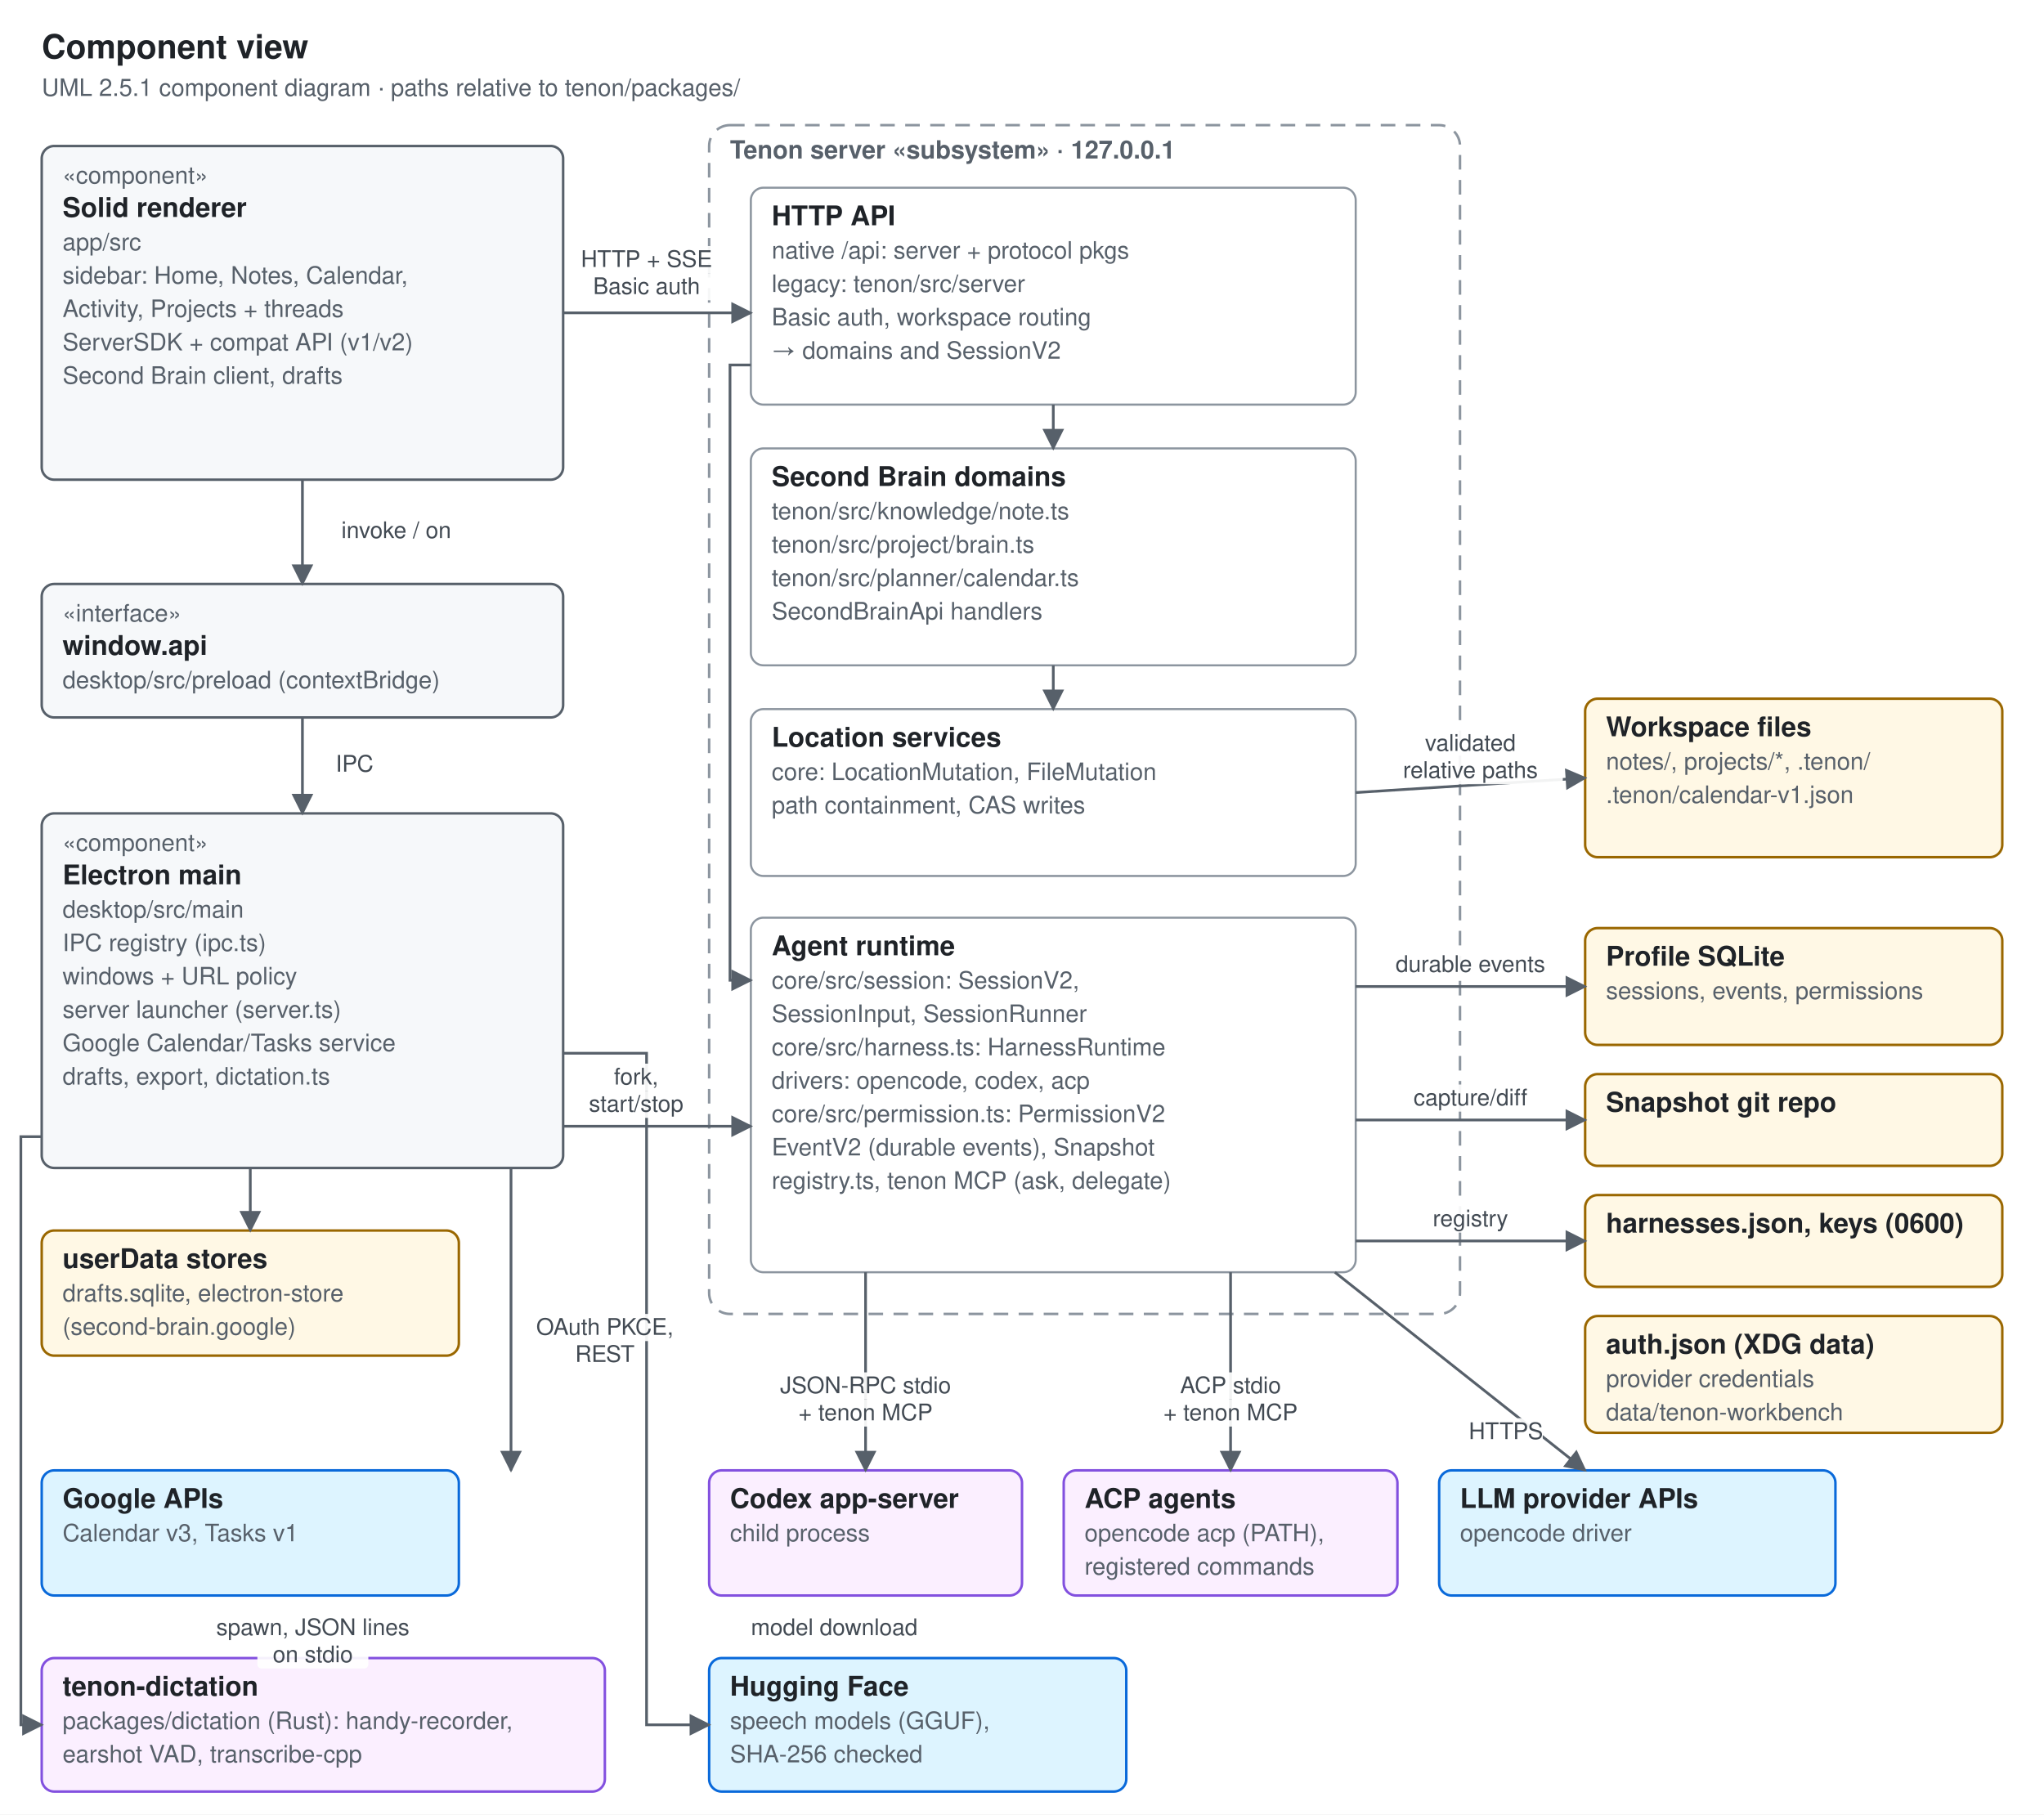
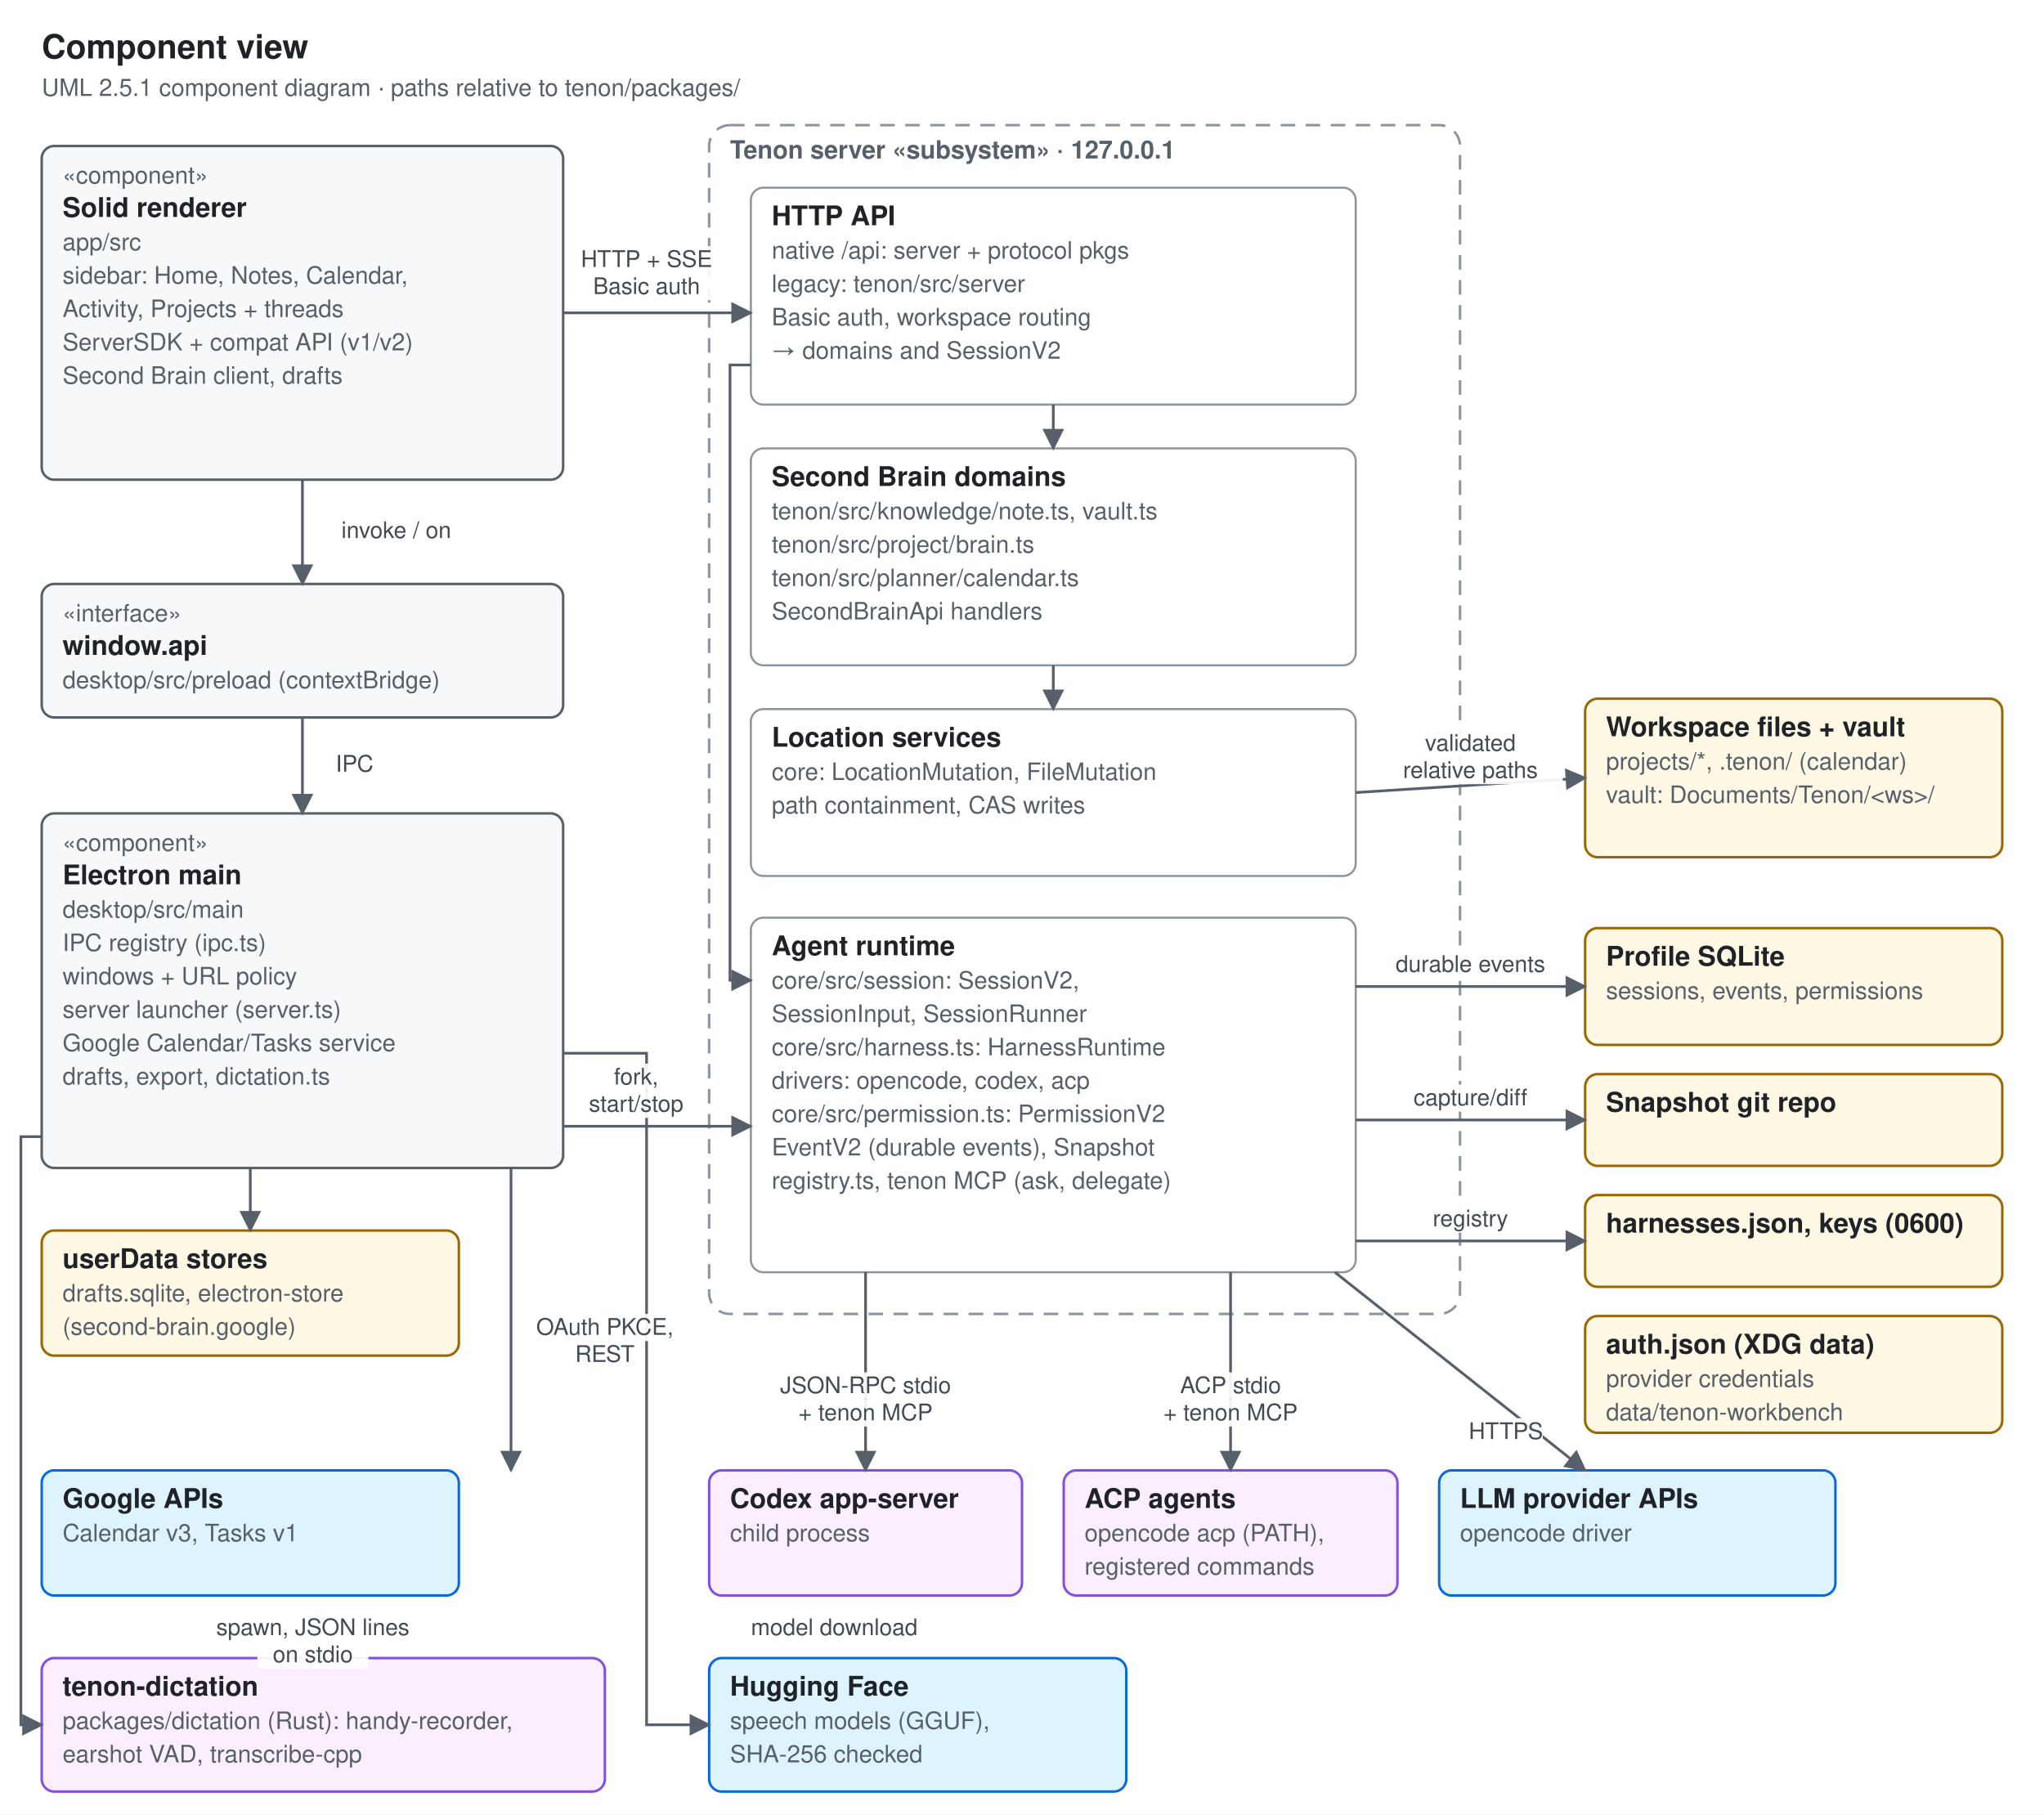
<svg xmlns="http://www.w3.org/2000/svg" viewBox="0 0 980 870" width="980" height="870" role="img" aria-labelledby="title desc">
  <style>
  .bg{fill:#ffffff}
  text{font-family:ui-sans-serif,system-ui,-apple-system,"Segoe UI",Helvetica,Arial,sans-serif;font-size:13px;fill:#1f2328}
  .t{font-weight:600}
  .s{font-size:11.5px;fill:#57606a}
  .h{font-size:16px;font-weight:600}
  .lbl{font-size:11px;fill:#424a53}
  .lblbg{fill:#ffffff;opacity:.92}
  .box{fill:#f6f8fa;stroke:#57606a;stroke-width:1.2}
  .sub{fill:#ffffff;stroke:#8c959f;stroke-width:1}
  .store{fill:#fff8e5;stroke:#9a6700;stroke-width:1.2}
  .ext{fill:#ddf4ff;stroke:#0969da;stroke-width:1.2}
  .proc{fill:#fbefff;stroke:#8250df;stroke-width:1.2}
  .zone{fill:none;stroke:#8c959f;stroke-width:1.2;stroke-dasharray:7 5}
  .zonet{font-size:12px;font-weight:600;fill:#57606a}
  .gapz{fill:#fff1f0;stroke:#cf222e;stroke-width:1.2}
  .e{fill:none;stroke:#57606a;stroke-width:1.3}
  .d{stroke-dasharray:5 4}
  .r{stroke:#cf222e}
  .sens{stroke:#bc4c00;stroke-width:2}
  .ah{fill:#57606a}
  .ahr{fill:#cf222e}
  .ahs{fill:#bc4c00}
  .life{stroke:#8c959f;stroke-width:1;stroke-dasharray:4 4}
  .act{fill:#eaeef2;stroke:#57606a;stroke-width:1}
  .frag{fill:none;stroke:#8c959f;stroke-width:1}
  .fragt{fill:#eaeef2;stroke:#8c959f;stroke-width:1}
  .dot{fill:#1f2328}
  .ring{fill:none;stroke:#1f2328;stroke-width:1.5}
  .dia{fill:#ffffff;stroke:#57606a;stroke-width:1.2}
  .bar{fill:#1f2328}
  @media (prefers-color-scheme: dark){
    .bg{fill:#0d1117}
    text{fill:#e6edf3}
    .s{fill:#9198a1} .lbl{fill:#c9d1d9} .lblbg{fill:#0d1117}
    .box{fill:#161b22;stroke:#8b949e} .sub{fill:#0d1117;stroke:#6e7681}
    .store{fill:#2b2111;stroke:#d29922} .ext{fill:#0c2d4a;stroke:#4493f8}
    .proc{fill:#271a3d;stroke:#ab7df8}
    .zone{stroke:#6e7681} .zonet{fill:#9198a1}
    .gapz{fill:#3a1517;stroke:#f85149}
    .e{stroke:#9198a1} .r{stroke:#f85149} .sens{stroke:#f0883e}
    .ah{fill:#9198a1} .ahr{fill:#f85149} .ahs{fill:#f0883e}
    .life{stroke:#6e7681} .act{fill:#21262d;stroke:#8b949e}
    .frag{stroke:#6e7681} .fragt{fill:#21262d;stroke:#6e7681}
    .dot{fill:#e6edf3} .ring{stroke:#e6edf3} .dia{fill:#0d1117;stroke:#8b949e} .bar{fill:#e6edf3}
  }
</style>
  <defs>
    <marker id="a" viewBox="0 0 10 10" refX="9" refY="5" markerWidth="8" markerHeight="8" orient="auto-start-reverse">
      <path class="ah" d="M0,0 L10,5 L0,10 z" />
    </marker>
    <marker id="ar" viewBox="0 0 10 10" refX="9" refY="5" markerWidth="8" markerHeight="8" orient="auto-start-reverse">
      <path class="ahr" d="M0,0 L10,5 L0,10 z" />
    </marker>
    <marker id="as" viewBox="0 0 10 10" refX="9" refY="5" markerWidth="8" markerHeight="8" orient="auto-start-reverse">
      <path class="ahs" d="M0,0 L10,5 L0,10 z" />
    </marker>
    <marker id="o" viewBox="0 0 10 10" refX="9" refY="5" markerWidth="9" markerHeight="9" orient="auto-start-reverse">
      <path class="e" d="M0,0 L10,5 L0,10" />
    </marker>
    <marker id="dm" viewBox="0 0 12 12" refX="1" refY="6" markerWidth="11" markerHeight="11" orient="auto-start-reverse">
      <path class="bar" d="M1,6 L6,1 L11,6 L6,11 z" />
    </marker>
  </defs>
  <rect class="bg" x="0" y="0" width="980" height="870" />
  <text x="20" y="28" text-anchor="start" class="h">Component view</text>
  <text x="20" y="46" text-anchor="start" class="s">UML 2.5.1 component diagram · paths relative to tenon/packages/</text>
  <rect class="box" x="20" y="70" width="250" height="160" rx="6" />
  <text x="30" y="88" text-anchor="start" class="s">«component»</text>
  <text x="30" y="104" text-anchor="start" class="t">Solid renderer</text>
  <text x="30" y="120" text-anchor="start" class="s">app/src</text>
  <text x="30" y="136" text-anchor="start" class="s">sidebar: Home, Notes, Calendar,</text>
  <text x="30" y="152" text-anchor="start" class="s">Activity, Projects + threads</text>
  <text x="30" y="168" text-anchor="start" class="s">ServerSDK + compat API (v1/v2)</text>
  <text x="30" y="184" text-anchor="start" class="s">Second Brain client, drafts</text>
  <rect class="box" x="20" y="280" width="250" height="64" rx="6" />
  <text x="30" y="298" text-anchor="start" class="s">«interface»</text>
  <text x="30" y="314" text-anchor="start" class="t">window.api</text>
  <text x="30" y="330" text-anchor="start" class="s">desktop/src/preload (contextBridge)</text>
  <rect class="box" x="20" y="390" width="250" height="170" rx="6" />
  <text x="30" y="408" text-anchor="start" class="s">«component»</text>
  <text x="30" y="424" text-anchor="start" class="t">Electron main</text>
  <text x="30" y="440" text-anchor="start" class="s">desktop/src/main</text>
  <text x="30" y="456" text-anchor="start" class="s">IPC registry (ipc.ts)</text>
  <text x="30" y="472" text-anchor="start" class="s">windows + URL policy</text>
  <text x="30" y="488" text-anchor="start" class="s">server launcher (server.ts)</text>
  <text x="30" y="504" text-anchor="start" class="s">Google Calendar/Tasks service</text>
  <text x="30" y="520" text-anchor="start" class="s">drafts, export, dictation.ts</text>
  <rect class="store" x="20" y="590" width="200" height="60" rx="6" />
  <text x="30" y="608" text-anchor="start" class="t">userData stores</text>
  <text x="30" y="624" text-anchor="start" class="s">drafts.sqlite, electron-store</text>
  <text x="30" y="640" text-anchor="start" class="s">(second-brain.google)</text>
  <rect class="zone" x="340" y="60" width="360" height="570" rx="10" />
  <text x="350" y="76" text-anchor="start" class="zonet">Tenon server «subsystem» · 127.0.0.1</text>
  <rect class="sub" x="360" y="90" width="290" height="104" rx="6" />
  <text x="370" y="108" text-anchor="start" class="t">HTTP API</text>
  <text x="370" y="124" text-anchor="start" class="s">native /api: server + protocol pkgs</text>
  <text x="370" y="140" text-anchor="start" class="s">legacy: tenon/src/server</text>
  <text x="370" y="156" text-anchor="start" class="s">Basic auth, workspace routing</text>
  <text x="370" y="172" text-anchor="start" class="s">→ domains and SessionV2</text>
  <rect class="sub" x="360" y="215" width="290" height="104" rx="6" />
  <text x="370" y="233" text-anchor="start" class="t">Second Brain domains</text>
-   <text x="370" y="249" text-anchor="start" class="s">tenon/src/knowledge/note.ts</text>
+   <text x="370" y="249" text-anchor="start" class="s">tenon/src/knowledge/note.ts, vault.ts</text>
  <text x="370" y="265" text-anchor="start" class="s">tenon/src/project/brain.ts</text>
  <text x="370" y="281" text-anchor="start" class="s">tenon/src/planner/calendar.ts</text>
  <text x="370" y="297" text-anchor="start" class="s">SecondBrainApi handlers</text>
  <rect class="sub" x="360" y="340" width="290" height="80" rx="6" />
  <text x="370" y="358" text-anchor="start" class="t">Location services</text>
  <text x="370" y="374" text-anchor="start" class="s">core: LocationMutation, FileMutation</text>
  <text x="370" y="390" text-anchor="start" class="s">path containment, CAS writes</text>
  <rect class="sub" x="360" y="440" width="290" height="170" rx="6" />
  <text x="370" y="458" text-anchor="start" class="t">Agent runtime</text>
  <text x="370" y="474" text-anchor="start" class="s">core/src/session: SessionV2,</text>
  <text x="370" y="490" text-anchor="start" class="s">SessionInput, SessionRunner</text>
  <text x="370" y="506" text-anchor="start" class="s">core/src/harness.ts: HarnessRuntime</text>
  <text x="370" y="522" text-anchor="start" class="s">drivers: opencode, codex, acp</text>
  <text x="370" y="538" text-anchor="start" class="s">core/src/permission.ts: PermissionV2</text>
  <text x="370" y="554" text-anchor="start" class="s">EventV2 (durable events), Snapshot</text>
  <text x="370" y="570" text-anchor="start" class="s">registry.ts, tenon MCP (ask, delegate)</text>
  <rect class="store" x="760" y="335" width="200" height="76" rx="6" />
-   <text x="770" y="353" text-anchor="start" class="t">Workspace files</text>
-   <text x="770" y="369" text-anchor="start" class="s">notes/, projects/*, .tenon/</text>
-   <text x="770" y="385" text-anchor="start" class="s">.tenon/calendar-v1.json</text>
+   <text x="770" y="353" text-anchor="start" class="t">Workspace files + vault</text>
+   <text x="770" y="369" text-anchor="start" class="s">projects/*, .tenon/ (calendar)</text>
+   <text x="770" y="385" text-anchor="start" class="s">vault: Documents/Tenon/&lt;ws&gt;/</text>
  <rect class="store" x="760" y="445" width="200" height="56" rx="6" />
  <text x="770" y="463" text-anchor="start" class="t">Profile SQLite</text>
  <text x="770" y="479" text-anchor="start" class="s">sessions, events, permissions</text>
  <rect class="store" x="760" y="515" width="200" height="44" rx="6" />
  <text x="770" y="533" text-anchor="start" class="t">Snapshot git repo</text>
  <rect class="store" x="760" y="573" width="200" height="44" rx="6" />
  <text x="770" y="591" text-anchor="start" class="t">harnesses.json, keys (0600)</text>
  <rect class="store" x="760" y="631" width="200" height="56" rx="6" />
  <text x="770" y="649" text-anchor="start" class="t">auth.json (XDG data)</text>
  <text x="770" y="665" text-anchor="start" class="s">provider credentials</text>
  <text x="770" y="681" text-anchor="start" class="s">data/tenon-workbench</text>
  <rect class="ext" x="20" y="705" width="200" height="60" rx="6" />
  <text x="30" y="723" text-anchor="start" class="t">Google APIs</text>
  <text x="30" y="739" text-anchor="start" class="s">Calendar v3, Tasks v1</text>
  <rect class="proc" x="340" y="705" width="150" height="60" rx="6" />
  <text x="350" y="723" text-anchor="start" class="t">Codex app-server</text>
  <text x="350" y="739" text-anchor="start" class="s">child process</text>
  <rect class="proc" x="510" y="705" width="160" height="60" rx="6" />
  <text x="520" y="723" text-anchor="start" class="t">ACP agents</text>
  <text x="520" y="739" text-anchor="start" class="s">opencode acp (PATH),</text>
  <text x="520" y="755" text-anchor="start" class="s">registered commands</text>
  <rect class="ext" x="690" y="705" width="190" height="60" rx="6" />
  <text x="700" y="723" text-anchor="start" class="t">LLM provider APIs</text>
  <text x="700" y="739" text-anchor="start" class="s">opencode driver</text>
  <path class="e " d="M145,230 L145,280" marker-end="url(#a)" />
  <path class="e " d="M145,344 L145,390" marker-end="url(#a)" />
  <path class="e " d="M120,560 L120,590" marker-end="url(#a)" />
  <path class="e " d="M245,560 L245,705" marker-end="url(#a)" />
  <path class="e " d="M270,150 L360,150" marker-end="url(#a)" />
  <path class="e " d="M270,540 L360,540" marker-end="url(#a)" />
  <path class="e " d="M505,194 L505,215" marker-end="url(#a)" />
  <path class="e " d="M505,319 L505,340" marker-end="url(#a)" />
  <path class="e " d="M360,175 L350,175 L350,470 L360,470" marker-end="url(#a)" />
  <path class="e " d="M650,380 L760,373" marker-end="url(#a)" />
  <path class="e " d="M650,473 L760,473" marker-end="url(#a)" />
  <path class="e " d="M650,537 L760,537" marker-end="url(#a)" />
  <path class="e " d="M650,595 L760,595" marker-end="url(#a)" />
  <path class="e " d="M415,610 L415,705" marker-end="url(#a)" />
  <path class="e " d="M590,610 L590,705" marker-end="url(#a)" />
  <path class="e " d="M640,610 L760,705" marker-end="url(#a)" />
  <rect class="proc" x="20" y="795" width="270" height="64" rx="6" />
  <text x="30" y="813" text-anchor="start" class="t">tenon-dictation</text>
  <text x="30" y="829" text-anchor="start" class="s">packages/dictation (Rust): handy-recorder,</text>
  <text x="30" y="845" text-anchor="start" class="s">earshot VAD, transcribe-cpp</text>
  <rect class="ext" x="340" y="795" width="200" height="64" rx="6" />
  <text x="350" y="813" text-anchor="start" class="t">Hugging Face</text>
  <text x="350" y="829" text-anchor="start" class="s">speech models (GGUF),</text>
  <text x="350" y="845" text-anchor="start" class="s">SHA-256 checked</text>
  <path class="e " d="M20,545 L10,545 L10,827 L20,827" marker-end="url(#a)" />
  <path class="e " d="M270,505 L310,505 L310,827 L340,827" marker-end="url(#a)" />
  <rect class="lblbg" x="154.6" y="248.0" width="70.9" height="13" rx="2" />
  <text class="lbl" x="190" y="258" text-anchor="middle">invoke / on</text>
  <rect class="lblbg" x="158.2" y="360.0" width="23.7" height="13" rx="2" />
  <text class="lbl" x="170" y="370" text-anchor="middle">IPC</text>
  <rect class="lblbg" x="254.6" y="630.0" width="70.9" height="13" rx="2" />
  <text class="lbl" x="290" y="640" text-anchor="middle">OAuth PKCE,</text>
  <rect class="lblbg" x="275.2" y="643.0" width="29.6" height="13" rx="2" />
  <text class="lbl" x="290" y="653" text-anchor="middle">REST</text>
  <rect class="lblbg" x="277.5" y="118.0" width="65.0" height="13" rx="2" />
  <text class="lbl" x="310" y="128" text-anchor="middle">HTTP + SSE</text>
  <rect class="lblbg" x="277.5" y="131.0" width="65.0" height="13" rx="2" />
  <text class="lbl" x="310" y="141" text-anchor="middle">Basic auth</text>
  <rect class="lblbg" x="287.2" y="510.0" width="35.5" height="13" rx="2" />
  <text class="lbl" x="305" y="520" text-anchor="middle">fork,</text>
  <rect class="lblbg" x="272.5" y="523.0" width="65.0" height="13" rx="2" />
  <text class="lbl" x="305" y="533" text-anchor="middle">start/stop</text>
  <rect class="lblbg" x="675.5" y="350.0" width="59.1" height="13" rx="2" />
  <text class="lbl" x="705" y="360" text-anchor="middle">validated</text>
  <rect class="lblbg" x="660.7" y="363.0" width="88.6" height="13" rx="2" />
  <text class="lbl" x="705" y="373" text-anchor="middle">relative paths</text>
  <rect class="lblbg" x="660.7" y="456.0" width="88.6" height="13" rx="2" />
  <text class="lbl" x="705" y="466" text-anchor="middle">durable events</text>
  <rect class="lblbg" x="666.6" y="520.0" width="76.8" height="13" rx="2" />
  <text class="lbl" x="705" y="530" text-anchor="middle">capture/diff</text>
  <rect class="lblbg" x="678.4" y="578.0" width="53.2" height="13" rx="2" />
  <text class="lbl" x="705" y="588" text-anchor="middle">registry</text>
  <rect class="lblbg" x="370.7" y="658.0" width="88.6" height="13" rx="2" />
  <text class="lbl" x="415" y="668" text-anchor="middle">JSON-RPC stdio</text>
  <rect class="lblbg" x="379.6" y="671.0" width="70.9" height="13" rx="2" />
  <text class="lbl" x="415" y="681" text-anchor="middle">+ tenon MCP</text>
  <rect class="lblbg" x="560.5" y="658.0" width="59.1" height="13" rx="2" />
  <text class="lbl" x="590" y="668" text-anchor="middle">ACP stdio</text>
  <rect class="lblbg" x="554.5" y="671.0" width="70.9" height="13" rx="2" />
  <text class="lbl" x="590" y="681" text-anchor="middle">+ tenon MCP</text>
  <rect class="lblbg" x="704.2" y="680.0" width="35.5" height="13" rx="2" />
  <text class="lbl" x="722" y="690" text-anchor="middle">HTTPS</text>
  <rect class="lblbg" x="96.8" y="774.0" width="106.3" height="13" rx="2" />
  <text class="lbl" x="150" y="784" text-anchor="middle">spawn, JSON lines</text>
  <rect class="lblbg" x="123.4" y="787.0" width="53.2" height="13" rx="2" />
  <text class="lbl" x="150" y="797" text-anchor="middle">on stdio</text>
  <rect class="lblbg" x="355.7" y="774.0" width="88.6" height="13" rx="2" />
  <text class="lbl" x="400" y="784" text-anchor="middle">model download</text>
</svg>
